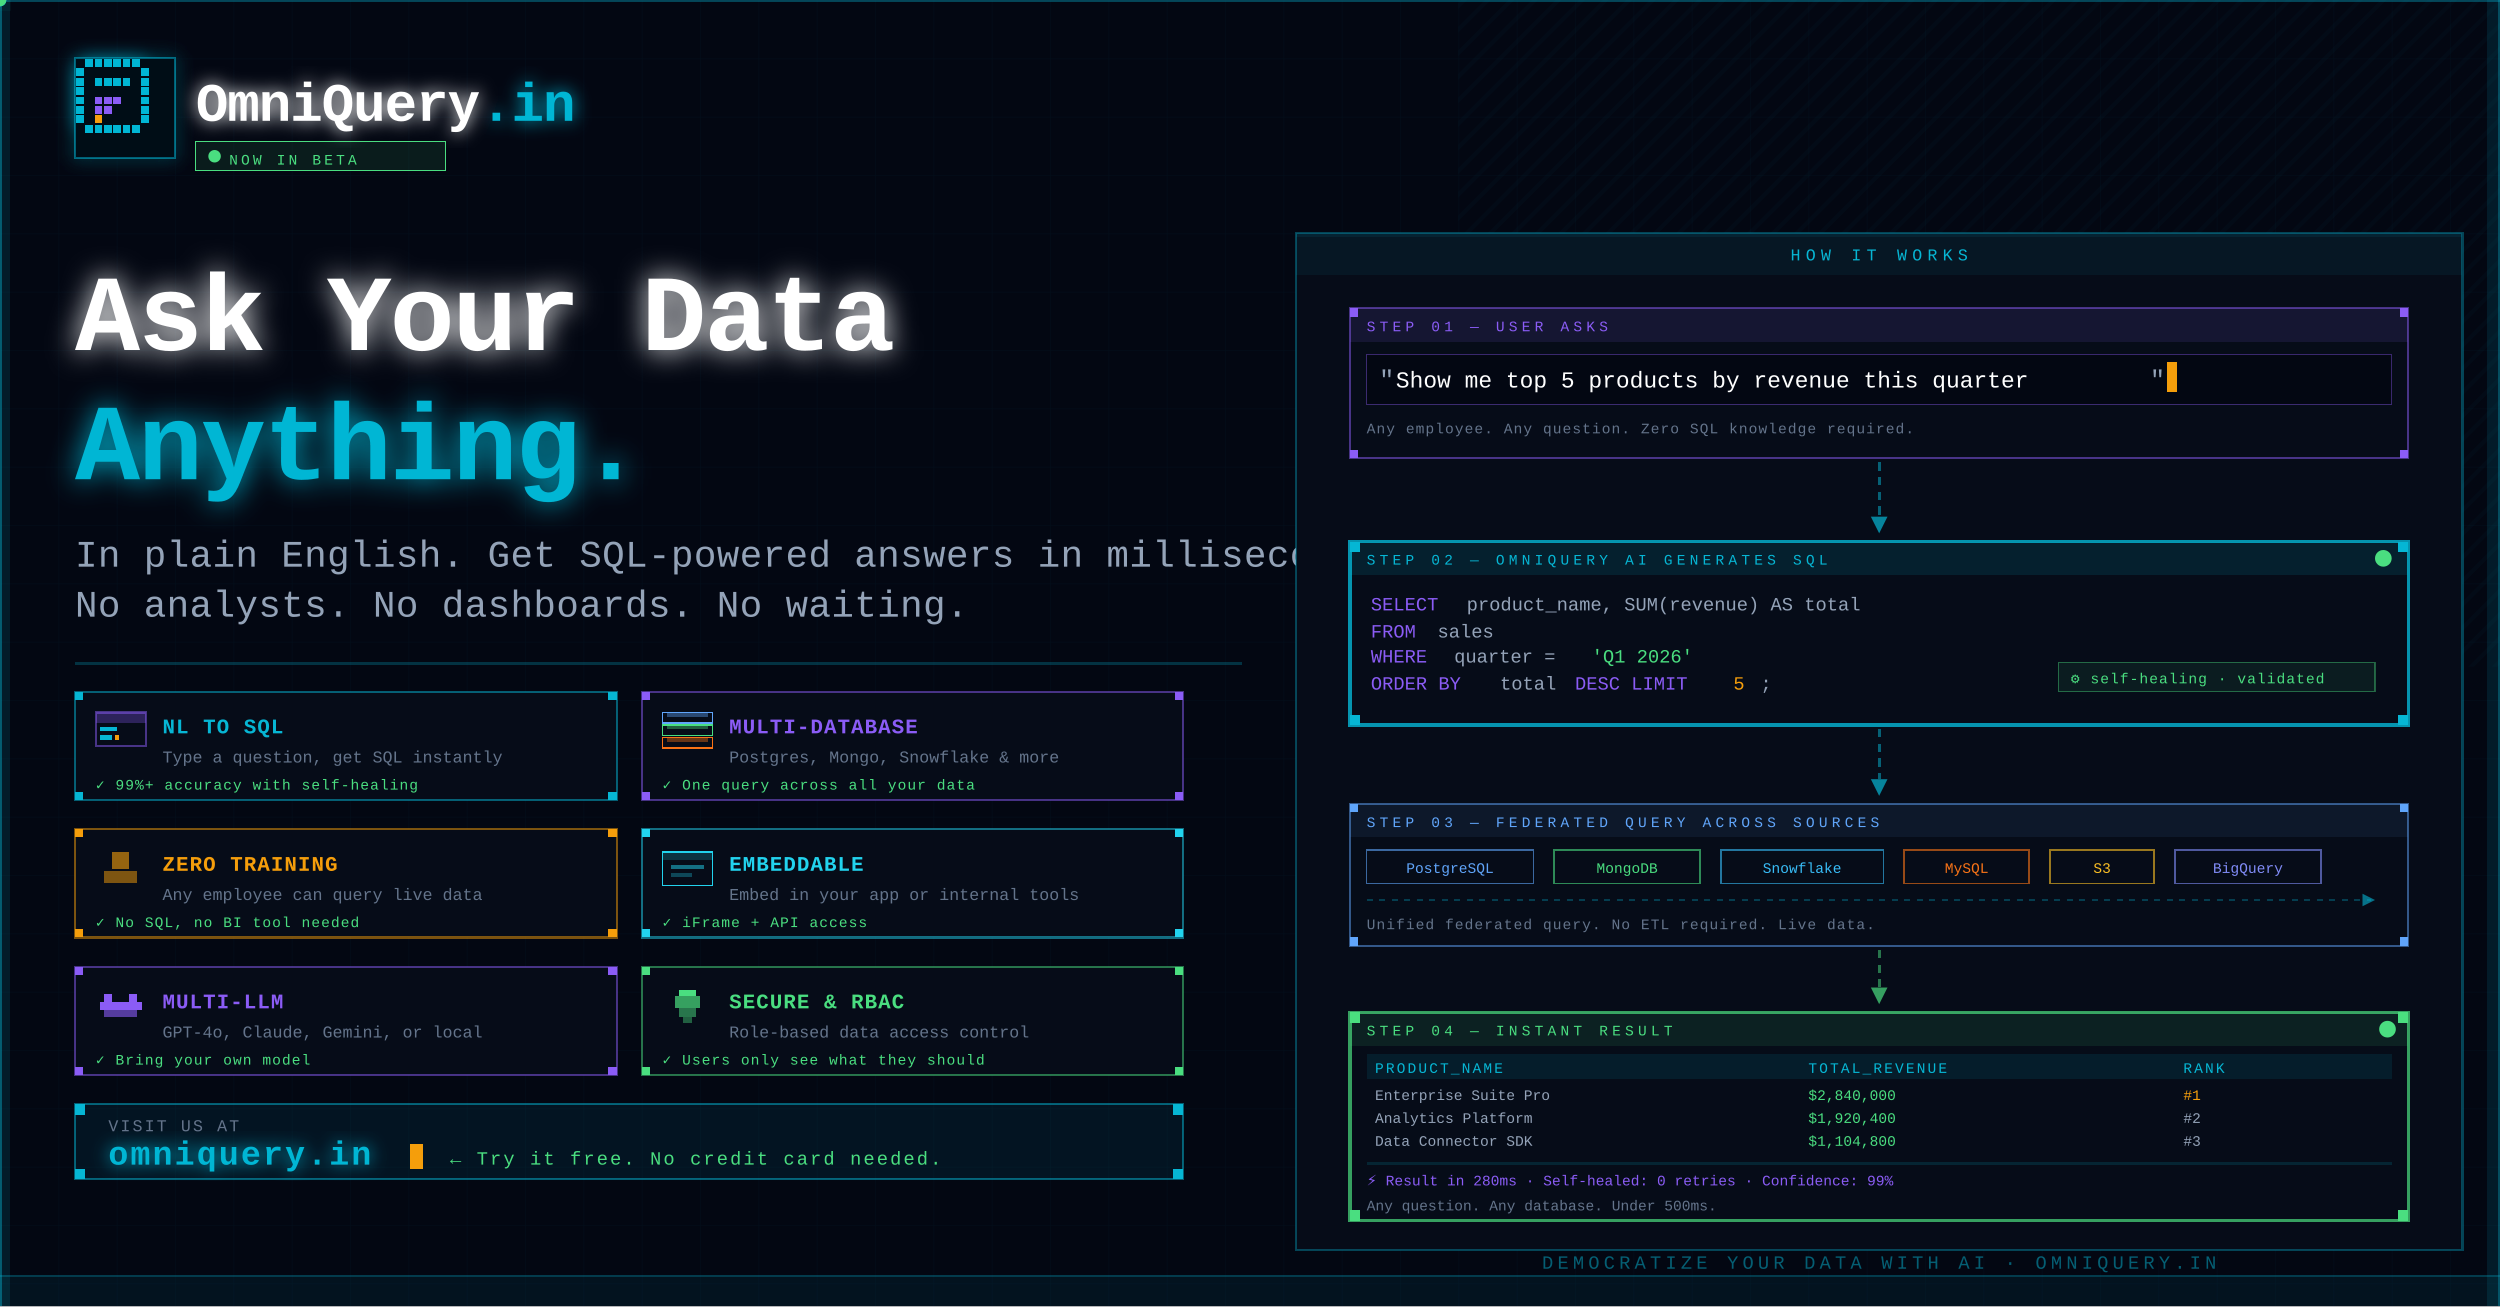
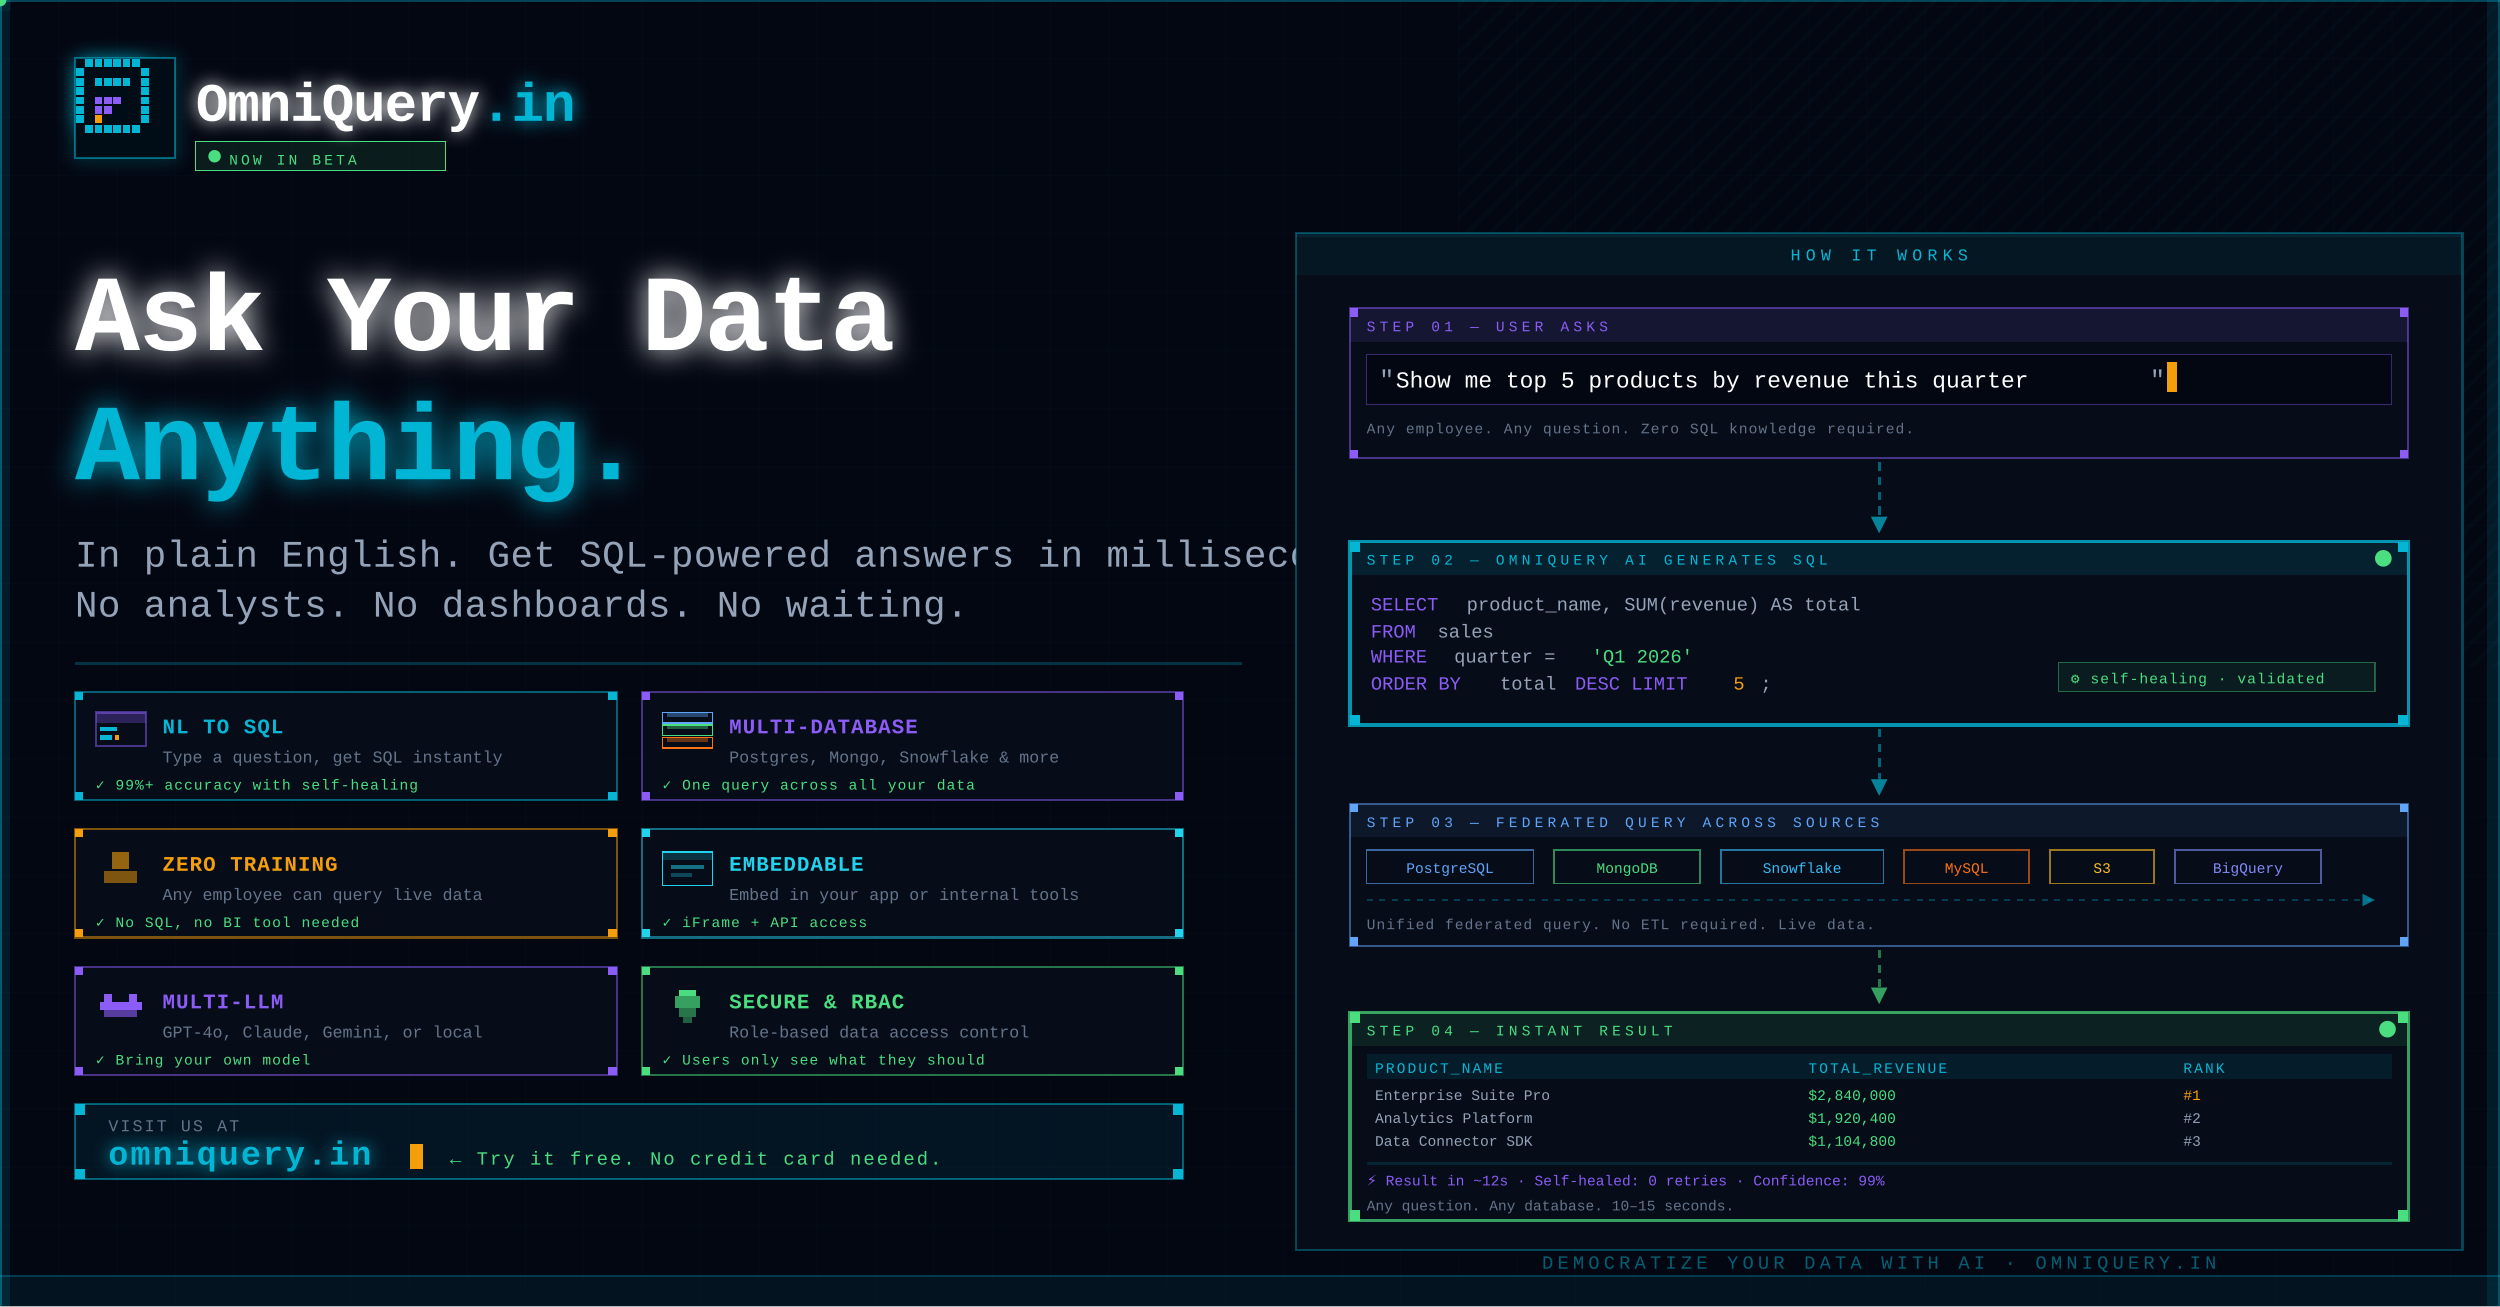
<svg xmlns="http://www.w3.org/2000/svg" width="1200" height="627" viewBox="0 0 1200 627">
  <defs>
    <filter id="glow" x="-30%" y="-30%" width="160%" height="160%">
      <feGaussianBlur in="SourceGraphic" stdDeviation="4" result="blur" />
      <feMerge>
        <feMergeNode in="blur" />
        <feMergeNode in="SourceGraphic" />
      </feMerge>
    </filter>
    <filter id="glowStrong" x="-40%" y="-40%" width="180%" height="180%">
      <feGaussianBlur in="SourceGraphic" stdDeviation="7" result="blur" />
      <feMerge>
        <feMergeNode in="blur" />
        <feMergeNode in="SourceGraphic" />
      </feMerge>
    </filter>
    <pattern id="grid" width="28" height="28" patternUnits="userSpaceOnUse">
      <path d="M 28 0 L 0 0 0 28" fill="none" stroke="rgba(6,182,212,0.045)" stroke-width="0.5" />
    </pattern>
    <pattern id="stripe" width="8" height="8" patternUnits="userSpaceOnUse" patternTransform="rotate(45)">
      <rect width="2" height="8" fill="rgba(6,182,212,0.06)" />
    </pattern>
  </defs>
  <rect width="1200" height="627" fill="#030712" />
  <rect width="1200" height="627" fill="url(#grid)" />
  <rect x="700" y="0" width="500" height="320" fill="url(#stripe)" opacity="0.4" />
  <rect x="0" y="612" width="1200" height="15" fill="#06b6d4" fill-opacity="0.07" shape-rendering="crispEdges" />
  <rect x="0" y="612" width="1200" height="1" fill="#06b6d4" fill-opacity="0.25" shape-rendering="crispEdges" />
  <rect x="0" y="0" width="1200" height="1" fill="#06b6d4" fill-opacity="0.35" shape-rendering="crispEdges" />
  <rect x="0" y="0" width="5" height="627" fill="#06b6d4" fill-opacity="0.12" shape-rendering="crispEdges" />
  <rect x="0" y="0" width="1" height="627" fill="#06b6d4" fill-opacity="0.4" shape-rendering="crispEdges" />
  <rect x="1194" y="0" width="5" height="627" fill="#06b6d4" fill-opacity="0.12" shape-rendering="crispEdges" />
  <rect x="1199" y="0" width="1" height="627" fill="#06b6d4" fill-opacity="0.4" shape-rendering="crispEdges" />
  <g transform="translate(36, 28)" filter="url(#glow)">
    <rect width="48" height="48" fill="#060c18" shape-rendering="crispEdges" />
    <rect width="48" height="48" fill="none" stroke="#06b6d4" stroke-width="1" stroke-opacity="0.5" shape-rendering="crispEdges" />
    <g transform="scale(0.75)">
      <rect x="6.5" y="0.5" width="5" height="5" fill="#06b6d4" shape-rendering="crispEdges" />
      <rect x="12.5" y="0.5" width="5" height="5" fill="#06b6d4" shape-rendering="crispEdges" />
      <rect x="18.5" y="0.5" width="5" height="5" fill="#06b6d4" shape-rendering="crispEdges" />
      <rect x="24.5" y="0.5" width="5" height="5" fill="#06b6d4" shape-rendering="crispEdges" />
      <rect x="30.5" y="0.5" width="5" height="5" fill="#06b6d4" shape-rendering="crispEdges" />
      <rect x="36.5" y="0.5" width="5" height="5" fill="#06b6d4" shape-rendering="crispEdges" />
      <rect x="0.5" y="6.5" width="5" height="5" fill="#06b6d4" shape-rendering="crispEdges" />
      <rect x="42.5" y="6.5" width="5" height="5" fill="#06b6d4" shape-rendering="crispEdges" />
      <rect x="0.5" y="12.5" width="5" height="5" fill="#06b6d4" shape-rendering="crispEdges" />
      <rect x="12.5" y="12.5" width="5" height="5" fill="#06b6d4" shape-rendering="crispEdges" />
      <rect x="18.5" y="12.5" width="5" height="5" fill="#06b6d4" shape-rendering="crispEdges" />
      <rect x="24.5" y="12.5" width="5" height="5" fill="#06b6d4" shape-rendering="crispEdges" />
      <rect x="30.5" y="12.5" width="5" height="5" fill="#06b6d4" shape-rendering="crispEdges" />
      <rect x="42.5" y="12.5" width="5" height="5" fill="#06b6d4" shape-rendering="crispEdges" />
      <rect x="0.5" y="18.5" width="5" height="5" fill="#06b6d4" shape-rendering="crispEdges" />
      <rect x="42.5" y="18.5" width="5" height="5" fill="#06b6d4" shape-rendering="crispEdges" />
      <rect x="0.5" y="24.5" width="5" height="5" fill="#06b6d4" shape-rendering="crispEdges" />
      <rect x="12.5" y="24.5" width="5" height="5" fill="#8b5cf6" shape-rendering="crispEdges" />
      <rect x="18.5" y="24.5" width="5" height="5" fill="#8b5cf6" shape-rendering="crispEdges" />
      <rect x="24.5" y="24.5" width="5" height="5" fill="#8b5cf6" shape-rendering="crispEdges" />
      <rect x="42.5" y="24.5" width="5" height="5" fill="#06b6d4" shape-rendering="crispEdges" />
      <rect x="0.5" y="30.5" width="5" height="5" fill="#06b6d4" shape-rendering="crispEdges" />
      <rect x="12.5" y="30.5" width="5" height="5" fill="#8b5cf6" shape-rendering="crispEdges" />
      <rect x="18.5" y="30.5" width="5" height="5" fill="#8b5cf6" shape-rendering="crispEdges" />
      <rect x="42.5" y="30.5" width="5" height="5" fill="#06b6d4" shape-rendering="crispEdges" />
      <rect x="0.5" y="36.5" width="5" height="5" fill="#06b6d4" shape-rendering="crispEdges" />
      <rect x="12.5" y="36.5" width="5" height="5" fill="#f59e0b" shape-rendering="crispEdges">
        <animate attributeName="opacity" dur="1.1s" values="1;0;1" repeatCount="indefinite" />
      </rect>
      <rect x="42.5" y="36.5" width="5" height="5" fill="#06b6d4" shape-rendering="crispEdges" />
      <rect x="6.5" y="42.5" width="5" height="5" fill="#06b6d4" shape-rendering="crispEdges" />
      <rect x="12.5" y="42.5" width="5" height="5" fill="#06b6d4" shape-rendering="crispEdges" />
      <rect x="18.5" y="42.5" width="5" height="5" fill="#06b6d4" shape-rendering="crispEdges" />
      <rect x="24.5" y="42.5" width="5" height="5" fill="#06b6d4" shape-rendering="crispEdges" />
      <rect x="30.5" y="42.5" width="5" height="5" fill="#06b6d4" shape-rendering="crispEdges" />
      <rect x="36.5" y="42.5" width="5" height="5" fill="#06b6d4" shape-rendering="crispEdges" />
    </g>
  </g>
  <text x="94" y="58" font-family="'Courier New', Courier, monospace" font-size="26" font-weight="700" letter-spacing="-0.5" fill="white" filter="url(#glow)">OmniQuery<tspan fill="#06b6d4">.in</tspan>
  </text>
  <rect x="94" y="68" width="120" height="14" fill="#4ade80" fill-opacity="0.1" stroke="#4ade80" stroke-width="0.5" shape-rendering="crispEdges" />
  <circle cx="103" cy="75" r="3" fill="#4ade80">
    <animate attributeName="opacity" values="1;0.3;1" dur="1.8s" repeatCount="indefinite" />
  </circle>
  <text x="110" y="79" font-family="'Courier New', monospace" font-size="7" fill="#4ade80" letter-spacing="1.5">NOW IN BETA</text>
  <text x="36" y="168" font-family="'Courier New', Courier, monospace" font-size="52" font-weight="700" fill="white" letter-spacing="-1" filter="url(#glowStrong)">Ask Your Data</text>
  <text x="36" y="230" font-family="'Courier New', Courier, monospace" font-size="52" font-weight="700" fill="#06b6d4" letter-spacing="-1" filter="url(#glowStrong)">Anything.</text>
  <text x="36" y="272" font-family="'Courier New', Courier, monospace" font-size="18" fill="#94a3b8" letter-spacing="0.2">In plain English. Get SQL-powered answers in milliseconds.</text>
  <text x="36" y="296" font-family="'Courier New', Courier, monospace" font-size="18" fill="#94a3b8" letter-spacing="0.2">No analysts. No dashboards. No waiting.</text>
  <rect x="36" y="318" width="560" height="1" fill="#06b6d4" fill-opacity="0.25" shape-rendering="crispEdges" />
  <g transform="translate(36, 332)">
    <rect width="260" height="52" fill="#060c18" stroke="#06b6d4" stroke-width="1" stroke-opacity="0.5" shape-rendering="crispEdges" />
    <rect x="0" y="0" width="4" height="4" fill="#06b6d4" shape-rendering="crispEdges" />
    <rect x="256" y="0" width="4" height="4" fill="#06b6d4" shape-rendering="crispEdges" />
    <rect x="0" y="48" width="4" height="4" fill="#06b6d4" shape-rendering="crispEdges" />
    <rect x="256" y="48" width="4" height="4" fill="#06b6d4" shape-rendering="crispEdges" />
    <rect x="10" y="10" width="24" height="16" fill="#060c18" stroke="#8b5cf6" stroke-width="1" stroke-opacity="0.5" shape-rendering="crispEdges" />
    <rect x="10" y="10" width="24" height="5" fill="#8b5cf6" fill-opacity="0.3" shape-rendering="crispEdges" />
    <rect x="12" y="17" width="8" height="2" fill="#06b6d4" shape-rendering="crispEdges" />
    <rect x="12" y="21" width="6" height="2" fill="#06b6d4" shape-rendering="crispEdges" />
    <rect x="19" y="21" width="2" height="2" fill="#f59e0b" shape-rendering="crispEdges">
      <animate attributeName="opacity" values="1;0;1" dur="1s" repeatCount="indefinite" />
    </rect>
    <text x="42" y="20" font-family="'Courier New', monospace" font-size="10" fill="#06b6d4" letter-spacing="0.5" font-weight="bold">NL TO SQL</text>
    <text x="42" y="34" font-family="'Courier New', monospace" font-size="8" fill="#64748b">Type a question, get SQL instantly</text>
    <text x="10" y="47" font-family="'Courier New', monospace" font-size="7" fill="#4ade80" letter-spacing="0.5">✓ 99%+ accuracy with self-healing</text>
  </g>
  <g transform="translate(308, 332)">
    <rect width="260" height="52" fill="#060c18" stroke="#8b5cf6" stroke-width="1" stroke-opacity="0.5" shape-rendering="crispEdges" />
    <rect x="0" y="0" width="4" height="4" fill="#8b5cf6" shape-rendering="crispEdges" />
    <rect x="256" y="0" width="4" height="4" fill="#8b5cf6" shape-rendering="crispEdges" />
    <rect x="0" y="48" width="4" height="4" fill="#8b5cf6" shape-rendering="crispEdges" />
    <rect x="256" y="48" width="4" height="4" fill="#8b5cf6" shape-rendering="crispEdges" />
    <rect x="10" y="10" width="24" height="5" fill="#060c18" stroke="#60a5fa" stroke-width="0.75" shape-rendering="crispEdges" />
    <rect x="10" y="16" width="24" height="5" fill="#060c18" stroke="#4ade80" stroke-width="0.75" shape-rendering="crispEdges" />
    <rect x="10" y="22" width="24" height="5" fill="#060c18" stroke="#f97316" stroke-width="0.75" shape-rendering="crispEdges" />
    <rect x="12" y="10" width="20" height="2" fill="#60a5fa" fill-opacity="0.4" shape-rendering="crispEdges" />
    <rect x="12" y="16" width="20" height="2" fill="#4ade80" fill-opacity="0.4" shape-rendering="crispEdges" />
    <rect x="12" y="22" width="20" height="2" fill="#f97316" fill-opacity="0.4" shape-rendering="crispEdges" />
    <text x="42" y="20" font-family="'Courier New', monospace" font-size="10" fill="#8b5cf6" letter-spacing="0.5" font-weight="bold">MULTI-DATABASE</text>
    <text x="42" y="34" font-family="'Courier New', monospace" font-size="8" fill="#64748b">Postgres, Mongo, Snowflake &amp; more</text>
    <text x="10" y="47" font-family="'Courier New', monospace" font-size="7" fill="#4ade80" letter-spacing="0.5">✓ One query across all your data</text>
  </g>
  <g transform="translate(36, 398)">
    <rect width="260" height="52" fill="#060c18" stroke="#f59e0b" stroke-width="1" stroke-opacity="0.5" shape-rendering="crispEdges" />
    <rect x="0" y="0" width="4" height="4" fill="#f59e0b" shape-rendering="crispEdges" />
    <rect x="256" y="0" width="4" height="4" fill="#f59e0b" shape-rendering="crispEdges" />
    <rect x="0" y="48" width="4" height="4" fill="#f59e0b" shape-rendering="crispEdges" />
    <rect x="256" y="48" width="4" height="4" fill="#f59e0b" shape-rendering="crispEdges" />
    <rect x="18" y="11" width="8" height="8" fill="#f59e0b" fill-opacity="0.6" shape-rendering="crispEdges" />
    <rect x="14" y="20" width="16" height="6" fill="#f59e0b" fill-opacity="0.5" shape-rendering="crispEdges" />
    <text x="42" y="20" font-family="'Courier New', monospace" font-size="10" fill="#f59e0b" letter-spacing="0.5" font-weight="bold">ZERO TRAINING</text>
    <text x="42" y="34" font-family="'Courier New', monospace" font-size="8" fill="#64748b">Any employee can query live data</text>
    <text x="10" y="47" font-family="'Courier New', monospace" font-size="7" fill="#4ade80" letter-spacing="0.5">✓ No SQL, no BI tool needed</text>
  </g>
  <g transform="translate(308, 398)">
    <rect width="260" height="52" fill="#060c18" stroke="#22d3ee" stroke-width="1" stroke-opacity="0.5" shape-rendering="crispEdges" />
    <rect x="0" y="0" width="4" height="4" fill="#22d3ee" shape-rendering="crispEdges" />
    <rect x="256" y="0" width="4" height="4" fill="#22d3ee" shape-rendering="crispEdges" />
    <rect x="0" y="48" width="4" height="4" fill="#22d3ee" shape-rendering="crispEdges" />
    <rect x="256" y="48" width="4" height="4" fill="#22d3ee" shape-rendering="crispEdges" />
    <rect x="10" y="11" width="24" height="16" fill="#060c18" stroke="#22d3ee" stroke-width="0.75" shape-rendering="crispEdges" />
    <rect x="10" y="11" width="24" height="4" fill="#22d3ee" fill-opacity="0.2" shape-rendering="crispEdges" />
    <rect x="14" y="17" width="16" height="2" fill="#22d3ee" fill-opacity="0.5" shape-rendering="crispEdges" />
    <rect x="14" y="21" width="10" height="2" fill="#22d3ee" fill-opacity="0.3" shape-rendering="crispEdges" />
    <text x="42" y="20" font-family="'Courier New', monospace" font-size="10" fill="#22d3ee" letter-spacing="0.5" font-weight="bold">EMBEDDABLE</text>
    <text x="42" y="34" font-family="'Courier New', monospace" font-size="8" fill="#64748b">Embed in your app or internal tools</text>
    <text x="10" y="47" font-family="'Courier New', monospace" font-size="7" fill="#4ade80" letter-spacing="0.5">✓ iFrame + API access</text>
  </g>
  <g transform="translate(36, 464)">
    <rect width="260" height="52" fill="#060c18" stroke="#8b5cf6" stroke-width="1" stroke-opacity="0.5" shape-rendering="crispEdges" />
    <rect x="0" y="0" width="4" height="4" fill="#8b5cf6" shape-rendering="crispEdges" />
    <rect x="256" y="0" width="4" height="4" fill="#8b5cf6" shape-rendering="crispEdges" />
    <rect x="0" y="48" width="4" height="4" fill="#8b5cf6" shape-rendering="crispEdges" />
    <rect x="256" y="48" width="4" height="4" fill="#8b5cf6" shape-rendering="crispEdges" />
    <rect x="14" y="13" width="4" height="4" fill="#8b5cf6" shape-rendering="crispEdges" />
    <rect x="26" y="13" width="4" height="4" fill="#8b5cf6" shape-rendering="crispEdges" />
    <rect x="12" y="17" width="20" height="4" fill="#8b5cf6" shape-rendering="crispEdges" />
    <rect x="14" y="21" width="16" height="3" fill="#8b5cf6" fill-opacity="0.6" shape-rendering="crispEdges" />
    <text x="42" y="20" font-family="'Courier New', monospace" font-size="10" fill="#8b5cf6" letter-spacing="0.5" font-weight="bold">MULTI-LLM</text>
    <text x="42" y="34" font-family="'Courier New', monospace" font-size="8" fill="#64748b">GPT-4o, Claude, Gemini, or local</text>
    <text x="10" y="47" font-family="'Courier New', monospace" font-size="7" fill="#4ade80" letter-spacing="0.5">✓ Bring your own model</text>
  </g>
  <g transform="translate(308, 464)">
    <rect width="260" height="52" fill="#060c18" stroke="#4ade80" stroke-width="1" stroke-opacity="0.5" shape-rendering="crispEdges" />
    <rect x="0" y="0" width="4" height="4" fill="#4ade80" shape-rendering="crispEdges" />
    <rect x="256" y="0" width="4" height="4" fill="#4ade80" shape-rendering="crispEdges" />
    <rect x="0" y="48" width="4" height="4" fill="#4ade80" shape-rendering="crispEdges" />
    <rect x="256" y="48" width="4" height="4" fill="#4ade80" shape-rendering="crispEdges" />
    <rect x="18" y="11" width="8" height="3" fill="#4ade80" shape-rendering="crispEdges" />
    <rect x="16" y="14" width="12" height="6" fill="#4ade80" fill-opacity="0.7" shape-rendering="crispEdges" />
    <rect x="18" y="20" width="8" height="4" fill="#4ade80" fill-opacity="0.5" shape-rendering="crispEdges" />
    <rect x="20" y="24" width="4" height="3" fill="#4ade80" fill-opacity="0.4" shape-rendering="crispEdges" />
    <text x="42" y="20" font-family="'Courier New', monospace" font-size="10" fill="#4ade80" letter-spacing="0.5" font-weight="bold">SECURE &amp; RBAC</text>
    <text x="42" y="34" font-family="'Courier New', monospace" font-size="8" fill="#64748b">Role-based data access control</text>
    <text x="10" y="47" font-family="'Courier New', monospace" font-size="7" fill="#4ade80" letter-spacing="0.5">✓ Users only see what they should</text>
  </g>
  <g transform="translate(36, 530)">
    <rect width="532" height="36" fill="#06b6d4" fill-opacity="0.08" stroke="#06b6d4" stroke-width="1" stroke-opacity="0.5" shape-rendering="crispEdges" />
    <rect x="0" y="0" width="5" height="5" fill="#06b6d4" shape-rendering="crispEdges" />
    <rect x="527" y="0" width="5" height="5" fill="#06b6d4" shape-rendering="crispEdges" />
    <rect x="0" y="31" width="5" height="5" fill="#06b6d4" shape-rendering="crispEdges" />
    <rect x="527" y="31" width="5" height="5" fill="#06b6d4" shape-rendering="crispEdges" />
    <text x="16" y="13" font-family="'Courier New', monospace" font-size="8" fill="#64748b" letter-spacing="1">VISIT US AT</text>
    <text x="16" y="29" font-family="'Courier New', Courier, monospace" font-size="16" font-weight="700" fill="#06b6d4" letter-spacing="1" filter="url(#glow)">omniquery.in</text>
    <rect x="161" y="19" width="6" height="12" fill="#f59e0b" shape-rendering="crispEdges">
      <animate attributeName="opacity" values="1;0;1" dur="1s" repeatCount="indefinite" />
    </rect>
    <text x="180" y="29" font-family="'Courier New', monospace" font-size="9" fill="#4ade80" letter-spacing="1">← Try it free. No credit card needed.</text>
  </g>
  <rect x="622" y="112" width="560" height="488" fill="#060c18" stroke="#06b6d4" stroke-width="1" stroke-opacity="0.35" shape-rendering="crispEdges" />
  <rect x="622" y="0" width="4" height="4" fill="#06b6d4" shape-rendering="crispEdges" opacity="0" />
  <rect x="622" y="112" width="560" height="20" fill="#06b6d4" fill-opacity="0.07" shape-rendering="crispEdges" />
  <text x="902" y="125" text-anchor="middle" font-family="'Courier New', monospace" font-size="8" fill="#06b6d4" letter-spacing="2.5">HOW IT WORKS</text>
  <rect x="622" y="112" width="560" height="2" fill="#06b6d4" opacity="0.08" shape-rendering="crispEdges">
    <animate attributeName="y" values="112;600;112" dur="5s" repeatCount="indefinite" />
  </rect>
  <g transform="translate(648, 148)">
    <rect width="508" height="72" fill="#060c18" stroke="#8b5cf6" stroke-width="1" stroke-opacity="0.5" shape-rendering="crispEdges" />
    <rect x="0" y="0" width="4" height="4" fill="#8b5cf6" shape-rendering="crispEdges" />
    <rect x="504" y="0" width="4" height="4" fill="#8b5cf6" shape-rendering="crispEdges" />
    <rect x="0" y="68" width="4" height="4" fill="#8b5cf6" shape-rendering="crispEdges" />
    <rect x="504" y="68" width="4" height="4" fill="#8b5cf6" shape-rendering="crispEdges" />
    <rect x="0" y="0" width="508" height="16" fill="#8b5cf6" fill-opacity="0.12" shape-rendering="crispEdges" />
    <text x="8" y="11" font-family="'Courier New', monospace" font-size="7" fill="#8b5cf6" letter-spacing="2">STEP 01 — USER ASKS</text>
    <rect x="8" y="22" width="492" height="24" fill="#030712" stroke="#8b5cf6" stroke-width="0.5" stroke-opacity="0.4" shape-rendering="crispEdges" />
    <text x="14" y="38" font-family="'Courier New', monospace" font-size="12" fill="#94a3b8">"</text>
    <text x="22" y="38" font-family="'Courier New', monospace" font-size="11" fill="white">Show me top 5 products by revenue this quarter</text>
    <text x="384" y="38" font-family="'Courier New', monospace" font-size="12" fill="#94a3b8">"</text>
    <rect x="392" y="26" width="5" height="14" fill="#f59e0b" shape-rendering="crispEdges">
      <animate attributeName="opacity" values="1;0;1" dur="1s" repeatCount="indefinite" />
    </rect>
    <text x="8" y="60" font-family="'Courier New', monospace" font-size="7" fill="#64748b" letter-spacing="0.5">Any employee. Any question. Zero SQL knowledge required.</text>
  </g>
  <path d="M 902,222 L 902,248" fill="none" stroke="#06b6d4" stroke-width="1.5" stroke-opacity="0.5" stroke-dasharray="4 3" shape-rendering="crispEdges">
    <animate attributeName="stroke-dashoffset" values="0;-14" dur="1s" repeatCount="indefinite" />
  </path>
  <polygon points="898,248 902,256 906,248" fill="#06b6d4" opacity="0.7" />
  <circle r="3" fill="#06b6d4" filter="url(#glow)">
    <animateMotion path="M 902,222 L 902,254" dur="1.2s" repeatCount="indefinite" />
  </circle>
  <g transform="translate(648, 260)">
    <rect width="508" height="88" fill="#060c18" stroke="#06b6d4" stroke-width="1.5" stroke-opacity="0.8" shape-rendering="crispEdges" />
    <rect x="0" y="0" width="5" height="5" fill="#06b6d4" shape-rendering="crispEdges" />
    <rect x="503" y="0" width="5" height="5" fill="#06b6d4" shape-rendering="crispEdges" />
    <rect x="0" y="83" width="5" height="5" fill="#06b6d4" shape-rendering="crispEdges" />
    <rect x="503" y="83" width="5" height="5" fill="#06b6d4" shape-rendering="crispEdges" />
    <rect x="0" y="0" width="508" height="16" fill="#06b6d4" fill-opacity="0.12" shape-rendering="crispEdges" />
    <text x="8" y="11" font-family="'Courier New', monospace" font-size="7" fill="#06b6d4" letter-spacing="2">STEP 02 — OMNIQUERY AI GENERATES SQL</text>
    <circle cx="496" cy="8" r="4" fill="#4ade80">
      <animate attributeName="opacity" values="1;0.3;1" dur="2s" repeatCount="indefinite" />
    </circle>
    <text x="10" y="33" font-family="'Courier New', monospace" font-size="9" fill="#8b5cf6">SELECT</text>
    <text x="56" y="33" font-family="'Courier New', monospace" font-size="9" fill="#94a3b8"> product_name, SUM(revenue) AS total</text>
    <text x="10" y="46" font-family="'Courier New', monospace" font-size="9" fill="#8b5cf6">FROM</text>
    <text x="42" y="46" font-family="'Courier New', monospace" font-size="9" fill="#94a3b8"> sales</text>
    <text x="10" y="58" font-family="'Courier New', monospace" font-size="9" fill="#8b5cf6">WHERE</text>
    <text x="50" y="58" font-family="'Courier New', monospace" font-size="9" fill="#94a3b8"> quarter = </text>
    <text x="116" y="58" font-family="'Courier New', monospace" font-size="9" fill="#4ade80">'Q1 2026'</text>
    <text x="10" y="71" font-family="'Courier New', monospace" font-size="9" fill="#8b5cf6">ORDER BY</text>
    <text x="72" y="71" font-family="'Courier New', monospace" font-size="9" fill="#94a3b8"> total </text>
    <text x="108" y="71" font-family="'Courier New', monospace" font-size="9" fill="#8b5cf6">DESC LIMIT</text>
    <text x="184" y="71" font-family="'Courier New', monospace" font-size="9" fill="#f59e0b"> 5</text>
    <text x="197" y="71" font-family="'Courier New', monospace" font-size="9" fill="#94a3b8">;</text>
    <rect x="340" y="58" width="152" height="14" fill="#4ade80" fill-opacity="0.08" stroke="#4ade80" stroke-width="0.5" stroke-opacity="0.4" shape-rendering="crispEdges" />
    <text x="346" y="68" font-family="'Courier New', monospace" font-size="7" fill="#4ade80" letter-spacing="0.5">⚙ self-healing · validated</text>
  </g>
  <path d="M 902,350 L 902,374" fill="none" stroke="#06b6d4" stroke-width="1.5" stroke-opacity="0.5" stroke-dasharray="4 3" shape-rendering="crispEdges">
    <animate attributeName="stroke-dashoffset" values="0;-14" dur="1s" repeatCount="indefinite" />
  </path>
  <polygon points="898,374 902,382 906,374" fill="#06b6d4" opacity="0.7" />
  <circle r="3" fill="#06b6d4" filter="url(#glow)">
    <animateMotion path="M 902,350 L 902,380" dur="1.2s" repeatCount="indefinite" />
  </circle>
  <g transform="translate(648, 386)">
    <rect width="508" height="68" fill="#060c18" stroke="#60a5fa" stroke-width="1" stroke-opacity="0.5" shape-rendering="crispEdges" />
    <rect x="0" y="0" width="4" height="4" fill="#60a5fa" shape-rendering="crispEdges" />
    <rect x="504" y="0" width="4" height="4" fill="#60a5fa" shape-rendering="crispEdges" />
    <rect x="0" y="64" width="4" height="4" fill="#60a5fa" shape-rendering="crispEdges" />
    <rect x="504" y="64" width="4" height="4" fill="#60a5fa" shape-rendering="crispEdges" />
    <rect x="0" y="0" width="508" height="16" fill="#60a5fa" fill-opacity="0.08" shape-rendering="crispEdges" />
    <text x="8" y="11" font-family="'Courier New', monospace" font-size="7" fill="#60a5fa" letter-spacing="2">STEP 03 — FEDERATED QUERY ACROSS SOURCES</text>
    <rect x="8" y="22" width="80" height="16" fill="#060c18" stroke="#60a5fa" stroke-width="0.75" stroke-opacity="0.6" shape-rendering="crispEdges" />
    <text x="48" y="33" text-anchor="middle" font-family="'Courier New', monospace" font-size="7" fill="#60a5fa">PostgreSQL</text>
    <rect x="98" y="22" width="70" height="16" fill="#060c18" stroke="#4ade80" stroke-width="0.75" stroke-opacity="0.6" shape-rendering="crispEdges" />
    <text x="133" y="33" text-anchor="middle" font-family="'Courier New', monospace" font-size="7" fill="#4ade80">MongoDB</text>
    <rect x="178" y="22" width="78" height="16" fill="#060c18" stroke="#38bdf8" stroke-width="0.75" stroke-opacity="0.6" shape-rendering="crispEdges" />
    <text x="217" y="33" text-anchor="middle" font-family="'Courier New', monospace" font-size="7" fill="#38bdf8">Snowflake</text>
    <rect x="266" y="22" width="60" height="16" fill="#060c18" stroke="#f97316" stroke-width="0.75" stroke-opacity="0.6" shape-rendering="crispEdges" />
    <text x="296" y="33" text-anchor="middle" font-family="'Courier New', monospace" font-size="7" fill="#f97316">MySQL</text>
    <rect x="336" y="22" width="50" height="16" fill="#060c18" stroke="#fbbf24" stroke-width="0.75" stroke-opacity="0.6" shape-rendering="crispEdges" />
    <text x="361" y="33" text-anchor="middle" font-family="'Courier New', monospace" font-size="7" fill="#fbbf24">S3</text>
    <rect x="396" y="22" width="70" height="16" fill="#060c18" stroke="#818cf8" stroke-width="0.75" stroke-opacity="0.6" shape-rendering="crispEdges" />
    <text x="431" y="33" text-anchor="middle" font-family="'Courier New', monospace" font-size="7" fill="#818cf8">BigQuery</text>
    <path d="M 8,46 L 490,46" fill="none" stroke="#06b6d4" stroke-width="1" stroke-opacity="0.3" stroke-dasharray="3 3" shape-rendering="crispEdges">
      <animate attributeName="stroke-dashoffset" values="0;-12" dur="1.5s" repeatCount="indefinite" />
    </path>
    <polygon points="486,43 492,46 486,49" fill="#06b6d4" opacity="0.6" />
    <text x="8" y="60" font-family="'Courier New', monospace" font-size="7" fill="#64748b" letter-spacing="0.5">Unified federated query. No ETL required. Live data.</text>
  </g>
  <path d="M 902,456 L 902,474" fill="none" stroke="#4ade80" stroke-width="1.5" stroke-opacity="0.5" stroke-dasharray="4 3" shape-rendering="crispEdges">
    <animate attributeName="stroke-dashoffset" values="0;-14" dur="1s" repeatCount="indefinite" />
  </path>
  <polygon points="898,474 902,482 906,474" fill="#4ade80" opacity="0.7" />
  <circle r="3" fill="#4ade80" filter="url(#glow)">
    <animateMotion path="M 902,456 L 902,480" dur="1.2s" repeatCount="indefinite" />
  </circle>
  <g transform="translate(648, 486)">
    <rect width="508" height="100" fill="#060c18" stroke="#4ade80" stroke-width="1.5" stroke-opacity="0.7" shape-rendering="crispEdges" />
    <rect x="0" y="0" width="5" height="5" fill="#4ade80" shape-rendering="crispEdges" />
    <rect x="503" y="0" width="5" height="5" fill="#4ade80" shape-rendering="crispEdges" />
    <rect x="0" y="95" width="5" height="5" fill="#4ade80" shape-rendering="crispEdges" />
    <rect x="503" y="95" width="5" height="5" fill="#4ade80" shape-rendering="crispEdges" />
    <rect x="0" y="0" width="508" height="16" fill="#4ade80" fill-opacity="0.1" shape-rendering="crispEdges" />
    <text x="8" y="11" font-family="'Courier New', monospace" font-size="7" fill="#4ade80" letter-spacing="2">STEP 04 — INSTANT RESULT</text>
    <circle cx="498" cy="8" r="4" fill="#4ade80">
      <animate attributeName="opacity" values="1;0.3;1" dur="2s" repeatCount="indefinite" />
    </circle>
    <rect x="8" y="20" width="492" height="12" fill="#06b6d4" fill-opacity="0.1" shape-rendering="crispEdges" />
    <text x="12" y="29" font-family="'Courier New', monospace" font-size="7" fill="#06b6d4" letter-spacing="1">PRODUCT_NAME</text>
    <text x="220" y="29" font-family="'Courier New', monospace" font-size="7" fill="#06b6d4" letter-spacing="1">TOTAL_REVENUE</text>
    <text x="400" y="29" font-family="'Courier New', monospace" font-size="7" fill="#06b6d4" letter-spacing="1">RANK</text>
    <text x="12" y="42" font-family="'Courier New', monospace" font-size="7" fill="#94a3b8">Enterprise Suite Pro</text>
    <text x="220" y="42" font-family="'Courier New', monospace" font-size="7" fill="#4ade80">$2,840,000</text>
    <text x="400" y="42" font-family="'Courier New', monospace" font-size="7" fill="#f59e0b">#1</text>
    <text x="12" y="53" font-family="'Courier New', monospace" font-size="7" fill="#94a3b8">Analytics Platform</text>
    <text x="220" y="53" font-family="'Courier New', monospace" font-size="7" fill="#4ade80">$1,920,400</text>
    <text x="400" y="53" font-family="'Courier New', monospace" font-size="7" fill="#94a3b8">#2</text>
    <text x="12" y="64" font-family="'Courier New', monospace" font-size="7" fill="#94a3b8">Data Connector SDK</text>
    <text x="220" y="64" font-family="'Courier New', monospace" font-size="7" fill="#4ade80">$1,104,800</text>
    <text x="400" y="64" font-family="'Courier New', monospace" font-size="7" fill="#94a3b8">#3</text>
    <rect x="8" y="72" width="492" height="1" fill="#06b6d4" fill-opacity="0.15" shape-rendering="crispEdges" />
-     <text x="8" y="83" font-family="'Courier New', monospace" font-size="7" fill="#8b5cf6">⚡ Result in 280ms  ·  Self-healed: 0 retries  ·  Confidence: 99%</text>
-     <text x="8" y="95" font-family="'Courier New', monospace" font-size="7" fill="#64748b">Any question. Any database. Under 500ms.</text>
+     <text x="8" y="83" font-family="'Courier New', monospace" font-size="7" fill="#8b5cf6">⚡ Result in ~12s  ·  Self-healed: 0 retries  ·  Confidence: 99%</text>
+     <text x="8" y="95" font-family="'Courier New', monospace" font-size="7" fill="#64748b">Any question. Any database. 10–15 seconds.</text>
  </g>
  <text x="902" y="609" text-anchor="middle" font-family="'Courier New', monospace" font-size="9" fill="#06b6d4" fill-opacity="0.5" letter-spacing="2">DEMOCRATIZE YOUR DATA WITH AI · OMNIQUERY.IN</text>
</svg>
